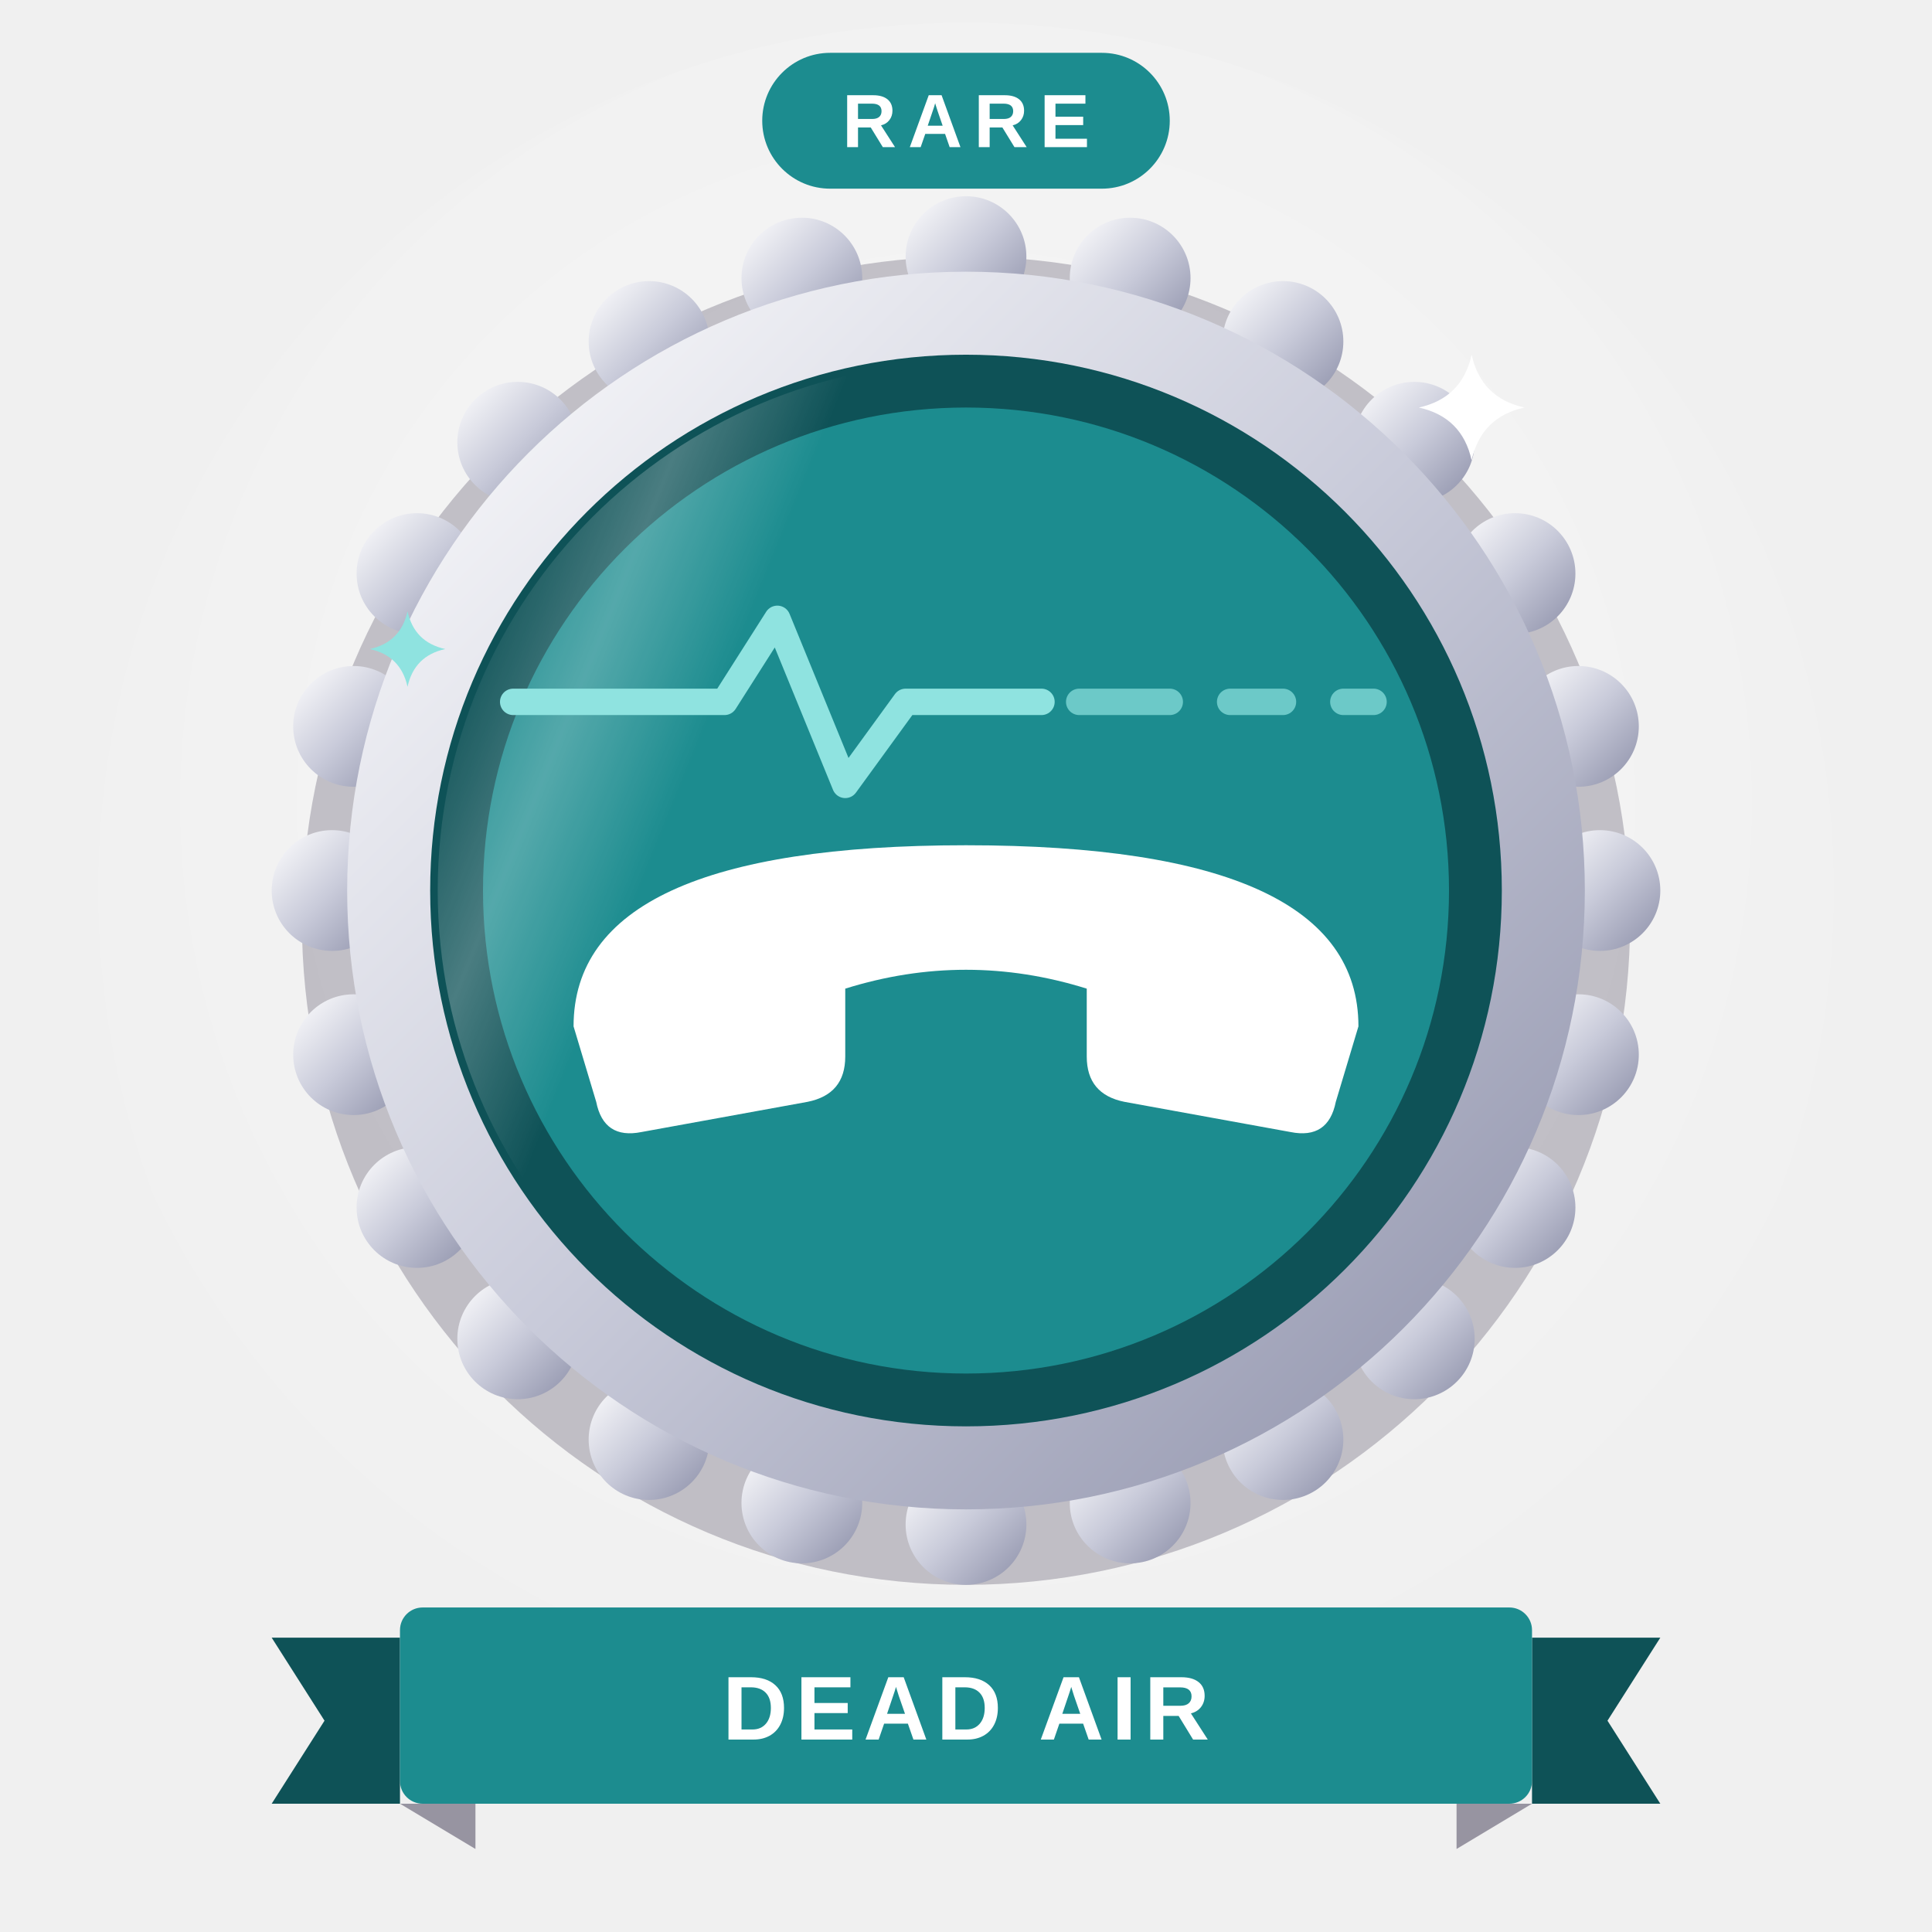
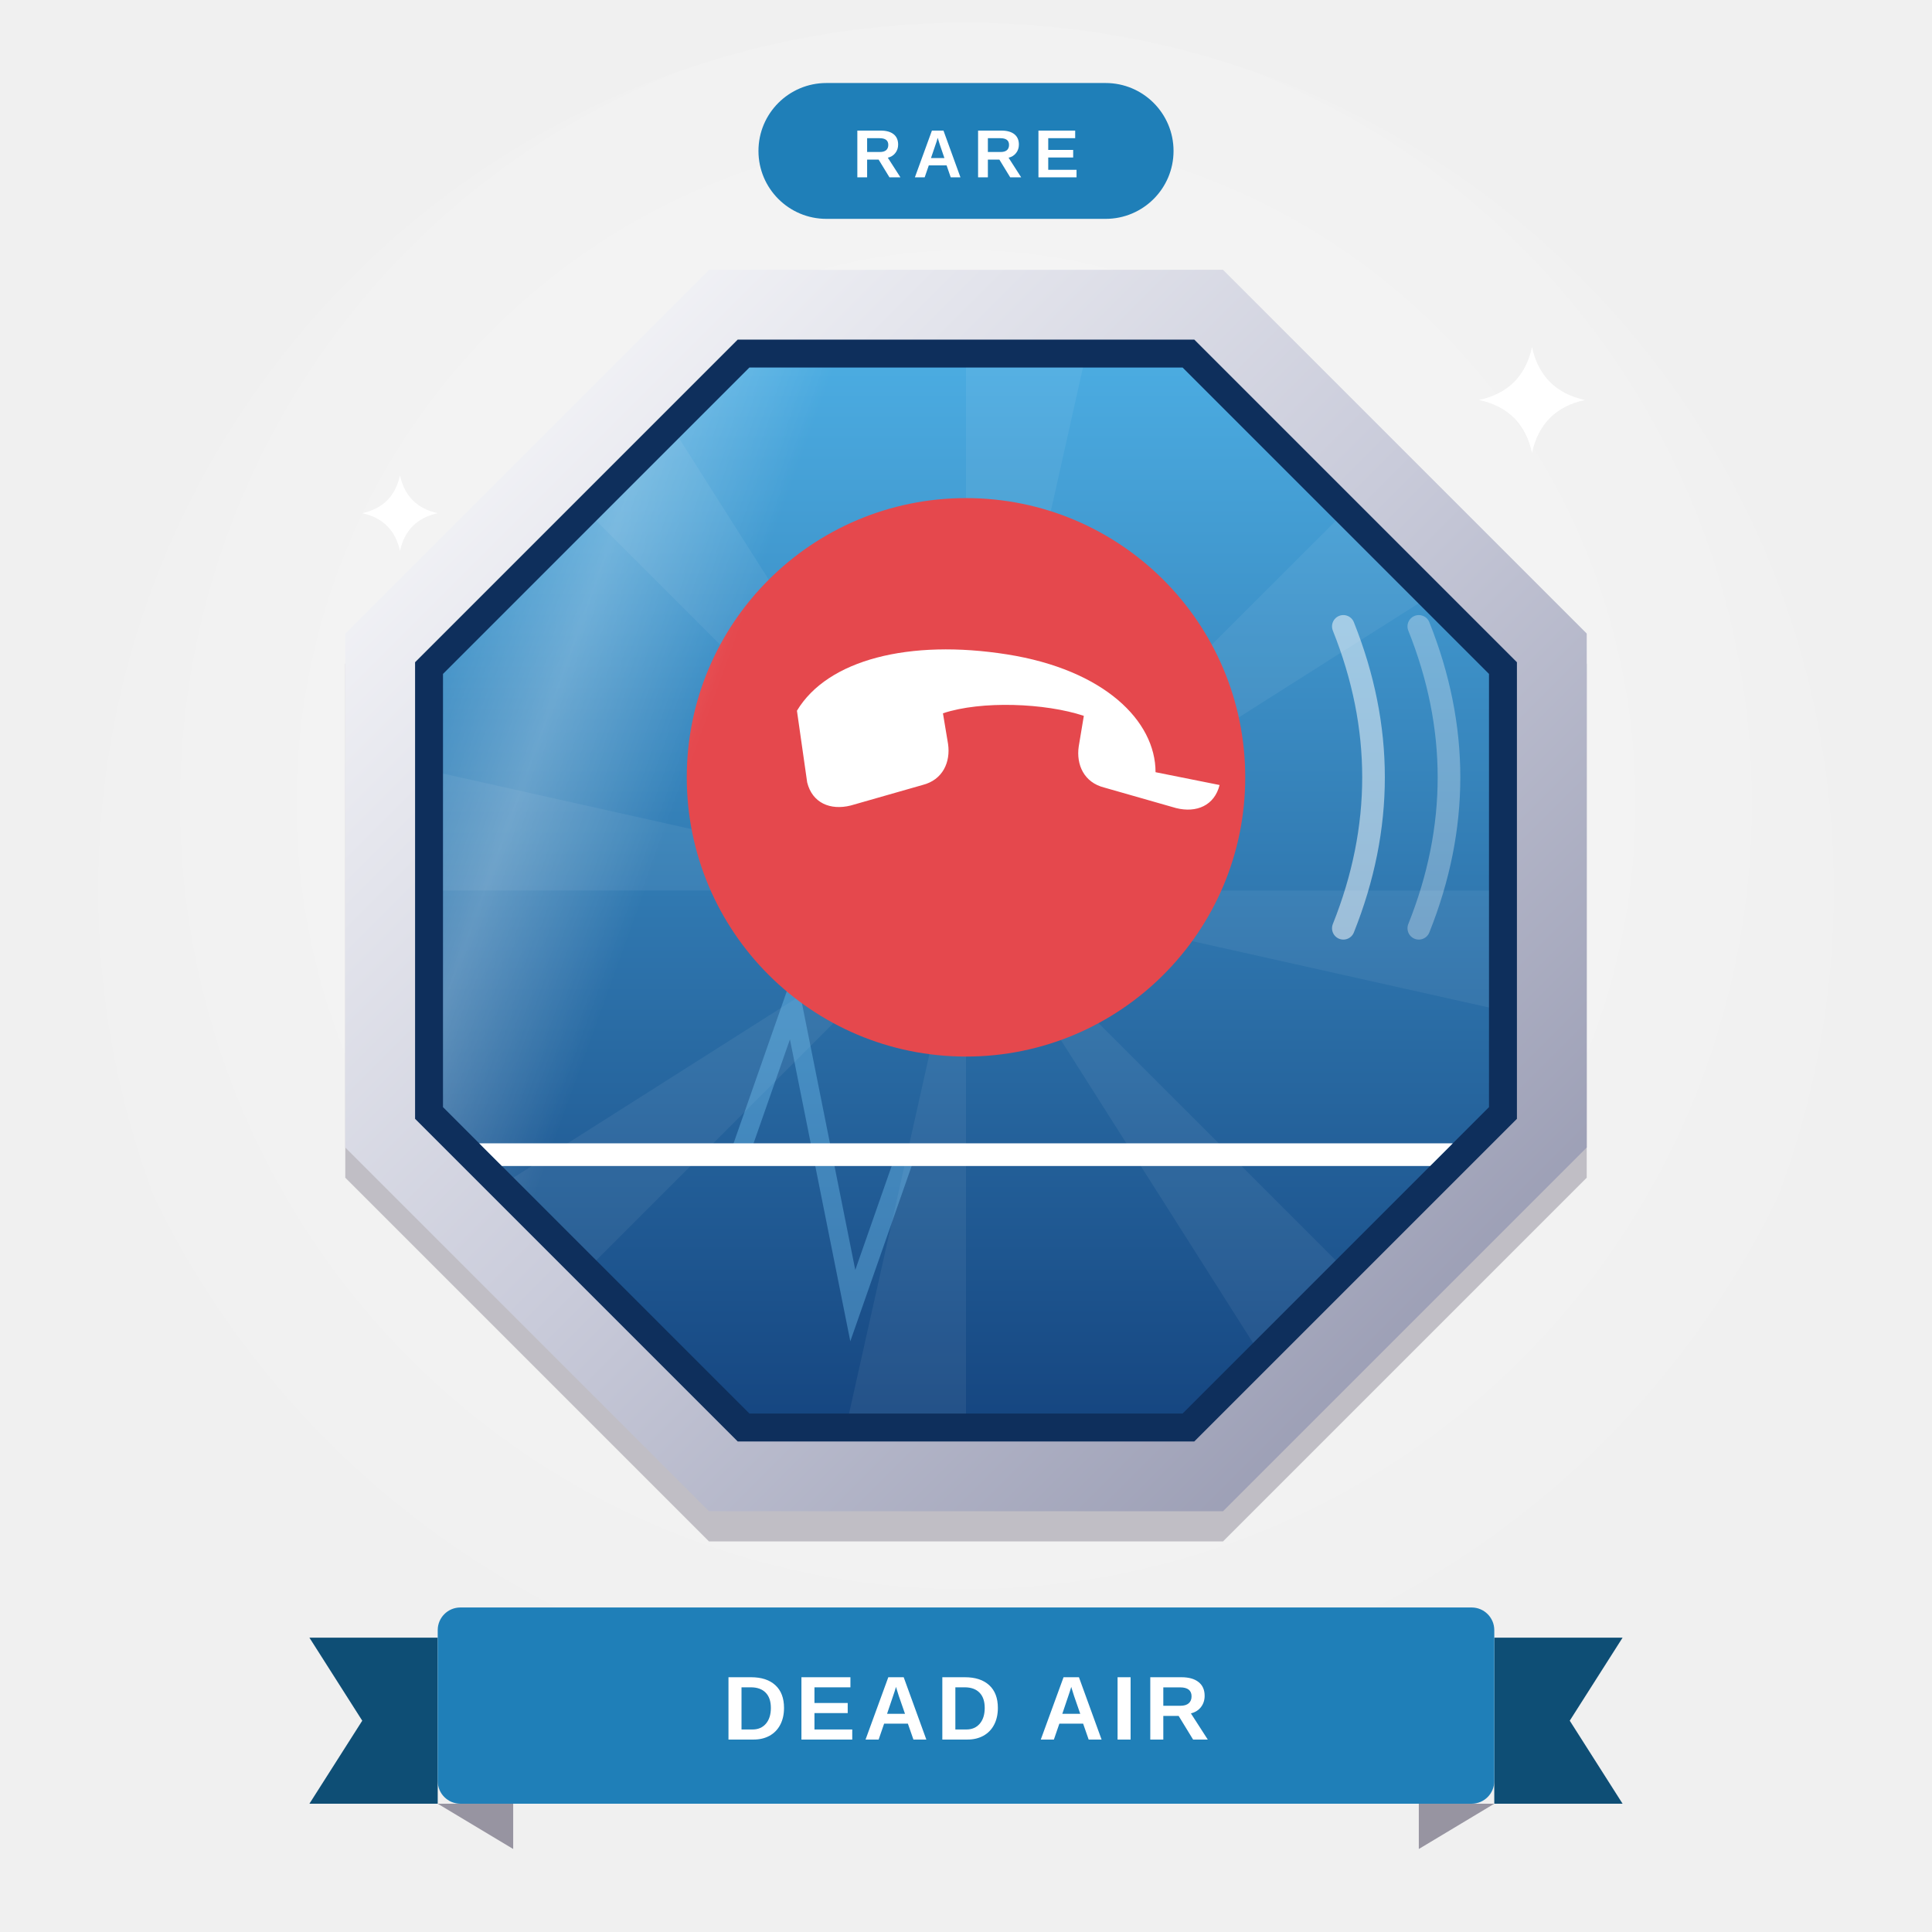
<svg xmlns="http://www.w3.org/2000/svg" id="static" viewBox="0 0 512 512" width="512" height="512" font-family="Arial, Helvetica, sans-serif">
  <style>
.a-blink{animation:a-blink 1.2s ease-in-out infinite}
.a-blink-slow{animation:a-blink 3s ease-in-out infinite}
.a-glow{animation:a-glow 5s ease-in-out infinite}
.a-pulse{animation:a-pulse 2.2s ease-in-out infinite}
.a-steam{animation:a-steam 2.8s ease-in-out infinite;transform-box:fill-box;transform-origin:center bottom}
.a-sway{animation:a-sway 6s ease-in-out infinite;transform-box:fill-box;transform-origin:center bottom}
.a-flutter{animation:a-flutter 4.5s ease-in-out infinite;transform-box:fill-box;transform-origin:center top}
.a-bounce{animation:a-bounce 2.6s ease-in-out infinite;transform-box:fill-box;transform-origin:center}
.a-ring{animation:a-ring 1.2s ease-in-out infinite;transform-box:fill-box;transform-origin:center}
.a-wave{animation:a-wave 1.2s ease-out infinite}
.a-grow{animation:a-grow .9s ease-in-out infinite;transform-box:fill-box;transform-origin:center}
.a-shimmer{animation:a-shimmer 3.5s ease-in-out infinite}
.d1{animation-delay:.35s}.d2{animation-delay:.7s}
@keyframes a-blink{0%,100%{opacity:1}50%{opacity:.2}}
@keyframes a-glow{0%,100%{opacity:1}50%{opacity:.65}}
@keyframes a-pulse{0%,100%{opacity:1}50%{opacity:.45}}
@keyframes a-steam{0%{opacity:0;transform:translateY(6px)}40%{opacity:.9}100%{opacity:0;transform:translateY(-10px)}}
@keyframes a-sway{0%,100%{transform:rotate(0)}50%{transform:rotate(1.6deg)}}
@keyframes a-flutter{0%,100%{transform:rotate(0)}50%{transform:rotate(-1.4deg)}}
@keyframes a-bounce{0%,70%,100%{transform:scale(1)}80%{transform:scale(1.18)}90%{transform:scale(.95)}}
@keyframes a-ring{0%,100%{transform:rotate(0)}10%{transform:rotate(-2.5deg)}20%{transform:rotate(2.5deg)}30%{transform:rotate(-2.5deg)}40%{transform:rotate(0)}}
@keyframes a-wave{0%{opacity:0}30%{opacity:1}100%{opacity:0}}
@keyframes a-grow{0%,100%{transform:scale(1)}50%{transform:scale(1.12)}}
@keyframes a-shimmer{0%,100%{opacity:.55}50%{opacity:1}}
@media (prefers-reduced-motion: reduce){*{animation:none!important}}
#static:target *{animation:none!important}
</style>
  <g id="item-odznaka" transform="translate(0 0) scale(1)">
    <defs>
-       <linearGradient id="gold-odznaka" x1="0" y1="0" x2="1" y2="1">
+       <linearGradient id="h-gold-odznaka" x1="0" y1="0" x2="1" y2="1">
        <stop offset="0" stop-color="#FFF1A8" />
        <stop offset="0.45" stop-color="#F2C94C" />
        <stop offset="0.7" stop-color="#C9962B" />
        <stop offset="1" stop-color="#FFE38A" />
      </linearGradient>
-       <linearGradient id="silver-odznaka" x1="0" y1="0" x2="1" y2="1">
+       <linearGradient id="h-silver-odznaka" x1="0" y1="0" x2="1" y2="1">
        <stop offset="0" stop-color="#FFFFFF" />
        <stop offset="0.5" stop-color="#C9CBDA" />
        <stop offset="1" stop-color="#8C8FA8" />
      </linearGradient>
-       <linearGradient id="neon-odznaka" x1="0" y1="0" x2="0" y2="1">
-         <stop offset="0" stop-color="#2B1B5E" />
-         <stop offset="0.5" stop-color="#C2417A" />
-         <stop offset="1" stop-color="#F7A24B" />
+       <linearGradient id="h-sapphire-odznaka" x1="0" y1="0" x2="0" y2="1">
+         <stop offset="0" stop-color="#4FB3E8" />
+         <stop offset="1" stop-color="#123F7A" />
      </linearGradient>
-       <linearGradient id="enamel-odznaka" x1="0" y1="0" x2="0" y2="1">
+       <linearGradient id="h-enamel-odznaka" x1="0" y1="0" x2="0" y2="1">
        <stop offset="0" stop-color="#8A7BFF" />
        <stop offset="1" stop-color="#3F32B5" />
      </linearGradient>
-       <radialGradient id="glow-odznaka" cx="0.5" cy="0.45" r="0.55">
+       <linearGradient id="h-neon-odznaka" x1="0" y1="0" x2="0" y2="1">
+         <stop offset="0" stop-color="#1B1236" />
+         <stop offset="0.6" stop-color="#3B1D5E" />
+         <stop offset="1" stop-color="#C2417A" />
+       </linearGradient>
+       <radialGradient id="h-glow-odznaka" cx="0.5" cy="0.45" r="0.55">
        <stop offset="0" stop-color="#FFFFFF" stop-opacity="0.55" />
        <stop offset="1" stop-color="#FFFFFF" stop-opacity="0" />
      </radialGradient>
-       <linearGradient id="shine-odznaka" x1="0" y1="0" x2="1" y2="0">
+       <linearGradient id="h-shine-odznaka" x1="0" y1="0" x2="1" y2="0">
        <stop offset="0" stop-color="#FFFFFF" stop-opacity="0" />
-         <stop offset="0.5" stop-color="#FFFFFF" stop-opacity="0.55" />
+         <stop offset="0.5" stop-color="#FFFFFF" stop-opacity="0.5" />
        <stop offset="1" stop-color="#FFFFFF" stop-opacity="0" />
      </linearGradient>
-       <clipPath id="hexc-odznaka">
-         <polygon points="385.9,311.0 256.0,386.0 126.1,311.0 126.1,161.0 256.0,86.0 385.9,161.0" />
+       <clipPath id="h-oct-odznaka">
+         <polygon points="394.6,293.4 313.4,374.6 198.6,374.6 117.4,293.4 117.4,178.6 198.6,97.4 313.4,97.4 394.6,178.6" />
      </clipPath>
-       <clipPath id="shc-odznaka">
+       <clipPath id="h-hex-odznaka">
+         <polygon points="392.8,315.0 256.0,394.0 119.2,315.0 119.2,157.0 256.0,78.0 392.8,157.0" />
+       </clipPath>
+       <clipPath id="h-sh-odznaka">
        <path d="M256 68 L402 118 V246 C402 346, 326 396, 256 426 C186 396, 110 346, 110 246 V118 Z" />
      </clipPath>
-       <clipPath id="cc-odznaka">
-         <circle cx="256" cy="236" r="140" />
-       </clipPath>
    </defs>
-     <circle cx="256" cy="236" r="230" fill="url(#glow-odznaka)" />
-     <circle cx="256" cy="244" r="176" fill="#2B2440" opacity="0.25" />
-     <circle cx="424.0" cy="236.0" r="16" fill="url(#silver-odznaka)" />
-     <circle cx="418.3" cy="279.5" r="16" fill="url(#silver-odznaka)" />
-     <circle cx="401.5" cy="320.0" r="16" fill="url(#silver-odznaka)" />
-     <circle cx="374.8" cy="354.8" r="16" fill="url(#silver-odznaka)" />
-     <circle cx="340.0" cy="381.5" r="16" fill="url(#silver-odznaka)" />
-     <circle cx="299.5" cy="398.3" r="16" fill="url(#silver-odznaka)" />
-     <circle cx="256.0" cy="404.0" r="16" fill="url(#silver-odznaka)" />
-     <circle cx="212.5" cy="398.3" r="16" fill="url(#silver-odznaka)" />
-     <circle cx="172.0" cy="381.5" r="16" fill="url(#silver-odznaka)" />
-     <circle cx="137.2" cy="354.8" r="16" fill="url(#silver-odznaka)" />
-     <circle cx="110.5" cy="320.0" r="16" fill="url(#silver-odznaka)" />
-     <circle cx="93.7" cy="279.5" r="16" fill="url(#silver-odznaka)" />
-     <circle cx="88.0" cy="236.0" r="16" fill="url(#silver-odznaka)" />
-     <circle cx="93.7" cy="192.5" r="16" fill="url(#silver-odznaka)" />
-     <circle cx="110.5" cy="152.0" r="16" fill="url(#silver-odznaka)" />
-     <circle cx="137.2" cy="117.2" r="16" fill="url(#silver-odznaka)" />
-     <circle cx="172.0" cy="90.5" r="16" fill="url(#silver-odznaka)" />
-     <circle cx="212.5" cy="73.7" r="16" fill="url(#silver-odznaka)" />
-     <circle cx="256.0" cy="68.0" r="16" fill="url(#silver-odznaka)" />
-     <circle cx="299.5" cy="73.7" r="16" fill="url(#silver-odznaka)" />
-     <circle cx="340.0" cy="90.5" r="16" fill="url(#silver-odznaka)" />
-     <circle cx="374.8" cy="117.2" r="16" fill="url(#silver-odznaka)" />
-     <circle cx="401.5" cy="152.0" r="16" fill="url(#silver-odznaka)" />
-     <circle cx="418.3" cy="192.5" r="16" fill="url(#silver-odznaka)" />
-     <circle cx="256" cy="236" r="164" fill="url(#silver-odznaka)" />
-     <circle cx="256" cy="236" r="142" fill="#0E5257" />
-     <circle cx="256" cy="236" r="128" fill="#1C8C8F" />
-     <g clip-path="url(#cc-odznaka)">
-       <rect x="106" y="86" width="70" height="300" fill="url(#shine-odznaka)" transform="rotate(22 256 236)" opacity="0.45" />
+     <circle cx="256" cy="236" r="230" fill="url(#h-glow-odznaka)" />
+     <polygon points="420.5,312.1 324.1,408.5 187.9,408.5 91.5,312.1 91.5,175.9 187.9,79.5 324.1,79.5 420.5,175.9" fill="#2B2440" opacity="0.25" />
+     <polygon points="420.5,304.1 324.1,400.5 187.9,400.5 91.5,304.1 91.5,167.9 187.9,71.5 324.1,71.5 420.5,167.9" fill="url(#h-silver-odznaka)" />
+     <polygon points="402.0,296.5 316.5,382.0 195.5,382.0 110.0,296.5 110.0,175.5 195.5,90.0 316.5,90.0 402.0,175.5" fill="#0E2F5C" />
+     <g clip-path="url(#h-oct-odznaka)">
+       <rect x="96" y="76" width="320" height="320" fill="url(#h-sapphire-odznaka)" />
+       <path d="M256 236 L516 236 L509.733 292.74 Z" fill="#FFFFFF" opacity="0.06" />
+       <path d="M256 236 L439.848 419.848 L395.296 455.538 Z" fill="#FFFFFF" opacity="0.06" />
+       <path d="M256 236 L256 496 L199.26 489.733 Z" fill="#FFFFFF" opacity="0.06" />
+       <path d="M256 236 L72.152 419.848 L36.462 375.296 Z" fill="#FFFFFF" opacity="0.06" />
+       <path d="M256 236 L-4 236 L2.267 179.26 Z" fill="#FFFFFF" opacity="0.06" />
+       <path d="M256 236 L72.152 52.152 L116.704 16.462 Z" fill="#FFFFFF" opacity="0.06" />
+       <path d="M256 236 L256 -24 L312.74 -17.733 Z" fill="#FFFFFF" opacity="0.06" />
+       <path d="M256 236 L439.848 52.152 L475.538 96.704 Z" fill="#FFFFFF" opacity="0.06" />
+       <path d="M106 306 H196 l14 -40 l16 80 l14 -40 H406" fill="none" stroke="#7FD0FF" stroke-width="5" opacity="0.35" />
+       <path d="M106 306 H406" fill="none" stroke="#FFFFFF" stroke-width="6" stroke-linecap="round" />
+       <g transform="translate(256 206)">
+         <circle r="74" fill="#E5484D" />
+         <g transform="rotate(135) scale(0.96)">
+           <path d="M-44 -30 c-10 10 -10 30 6 52 c16 22 36 34 52 30 l12 -16 c3 -5 1 -10 -4 -13 l-18 -10 c-5 -3 -10 -1 -13 3 l-5 7 c-10 -5 -22 -18 -27 -28 l7 -5 c4 -3 6 -8 3 -13 l-10 -18 c-3 -5 -8 -7 -13 -4 z" fill="#FFFFFF" transform="translate(6 -6)" />
+         </g>
+       </g>
+       <path d="M356 166 q16 40 0 80" fill="none" stroke="#FFFFFF" stroke-width="6" stroke-linecap="round" opacity="0.5" />
+       <path d="M376 166 q16 40 0 80" fill="none" stroke="#FFFFFF" stroke-width="6" stroke-linecap="round" opacity="0.3" />
+       <rect x="96" y="76" width="80" height="320" fill="url(#h-shine-odznaka)" transform="rotate(20 256 236)" opacity="0.5" />
    </g>
-     <path d="M152 272 q0 -48 104 -48 q104 0 104 48 l-6 20 q-2 10 -12 8 l-44 -8 q-10 -2 -10 -12 l0 -18 q-32 -10 -64 0 l0 18 q0 10 -10 12 l-44 8 q-10 2 -12 -8 z" fill="#FFFFFF" />
-     <path d="M136 186 h56 l14 -22 l18 44 l16 -22 h36" stroke="#8FE3E0" stroke-width="7" fill="none" stroke-linecap="round" stroke-linejoin="round" />
-     <path d="M286 186 h24 M326 186 h14 M356 186 h8" stroke="#8FE3E0" stroke-width="7" stroke-linecap="round" opacity="0.7" />
-     <path d="M390 94 q2.52 11.48 14 14 q-11.48 2.52 -14 14 q-2.52 -11.48 -14 -14 q11.48 -2.52 14 -14 z" fill="#FFFFFF" />
-     <path d="M108 162 q1.8 8.2 10 10 q-8.2 1.8 -10 10 q-1.8 -8.2 -10 -10 q8.2 -1.8 10 -10 z" fill="#8FE3E0" />
-     <rect x="202" y="14" width="108" height="36" rx="18" fill="#1C8C8F" />
-     <text x="256" y="39" font-size="20" fill="#FFFFFF" font-weight="bold" text-anchor="middle" letter-spacing="3">RARE</text>
-     <path d="M72 434 h34 v44 h-34 l14 -22 z" fill="#0E5257" />
-     <path d="M440 434 h-34 v44 h34 l-14 -22 z" fill="#0E5257" />
-     <rect x="106" y="426" width="300" height="52" rx="6" fill="#1C8C8F" />
-     <path d="M106 478 l20 12 v-12 z M406 478 l-20 12 v-12 z" fill="#2B2440" opacity="0.45" />
+     <rect x="201" y="22" width="110" height="36" rx="18" fill="#1F7FB8" />
+     <text x="256" y="47" font-size="18" fill="#FFFFFF" font-weight="bold" text-anchor="middle" letter-spacing="3">RARE</text>
+     <path d="M406 92 q2.52 11.48 14 14 q-11.48 2.52 -14 14 q-2.52 -11.48 -14 -14 q11.48 -2.52 14 -14 z" fill="#FFFFFF" />
+     <path d="M106 126 q1.8 8.2 10 10 q-8.2 1.8 -10 10 q-1.8 -8.2 -10 -10 q8.2 -1.8 10 -10 z" fill="#FFFFFF" />
+     <path d="M82 434 h34 v44 h-34 l14 -22 z" fill="#0E4E75" />
+     <path d="M430 434 h-34 v44 h34 l-14 -22 z" fill="#0E4E75" />
+     <rect x="116" y="426" width="280" height="52" rx="6" fill="#1F7FB8" />
+     <path d="M116 478 l20 12 v-12 z M396 478 l-20 12 v-12 z" fill="#2B2440" opacity="0.45" />
    <text x="256" y="461" font-size="24" fill="#FFFFFF" font-weight="bold" text-anchor="middle" letter-spacing="2">DEAD AIR</text>
  </g>
</svg>
